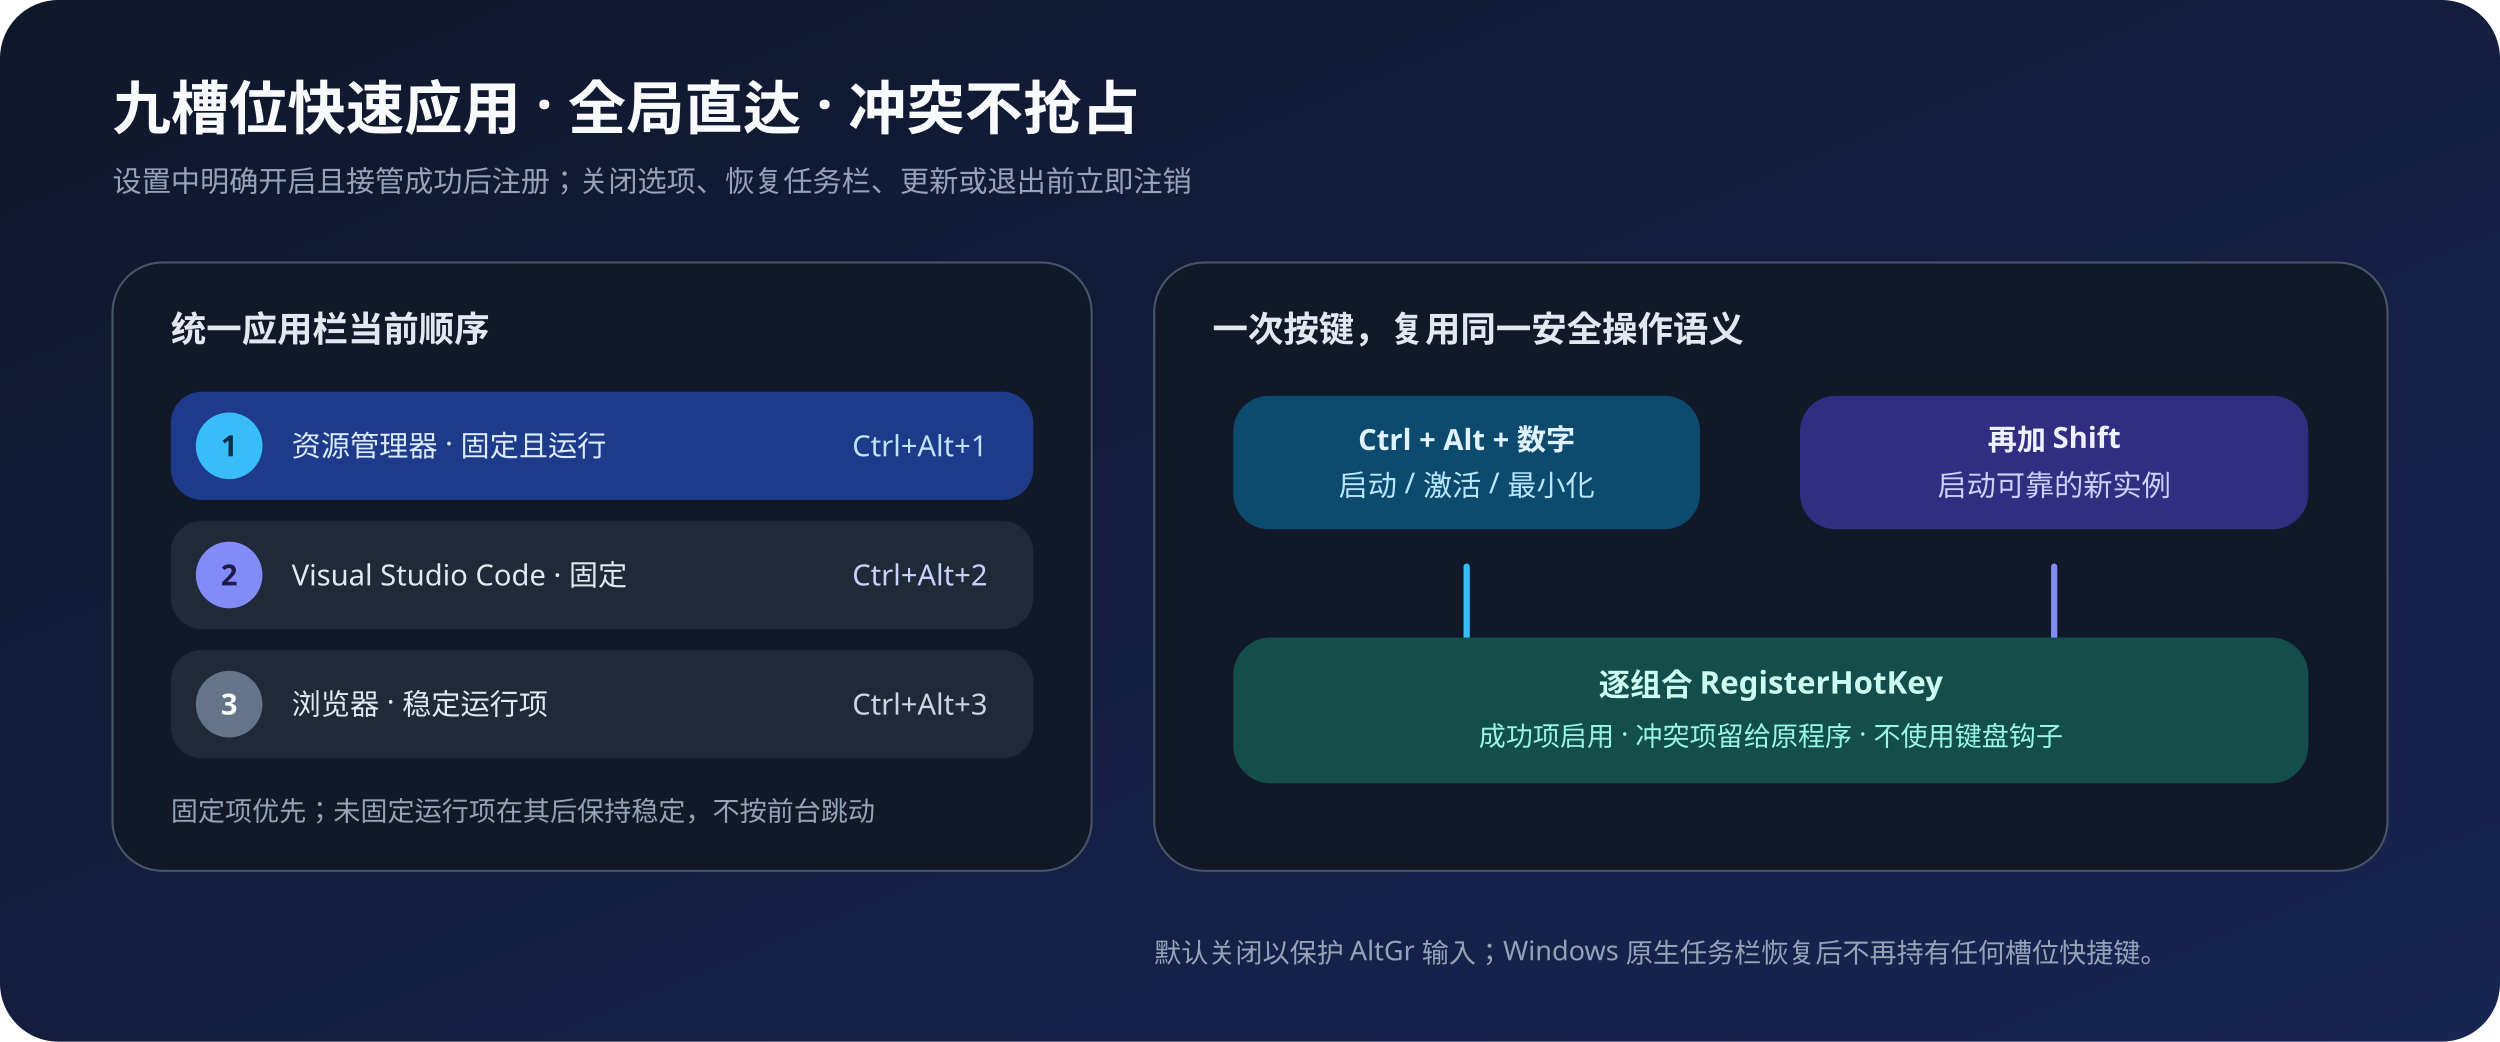
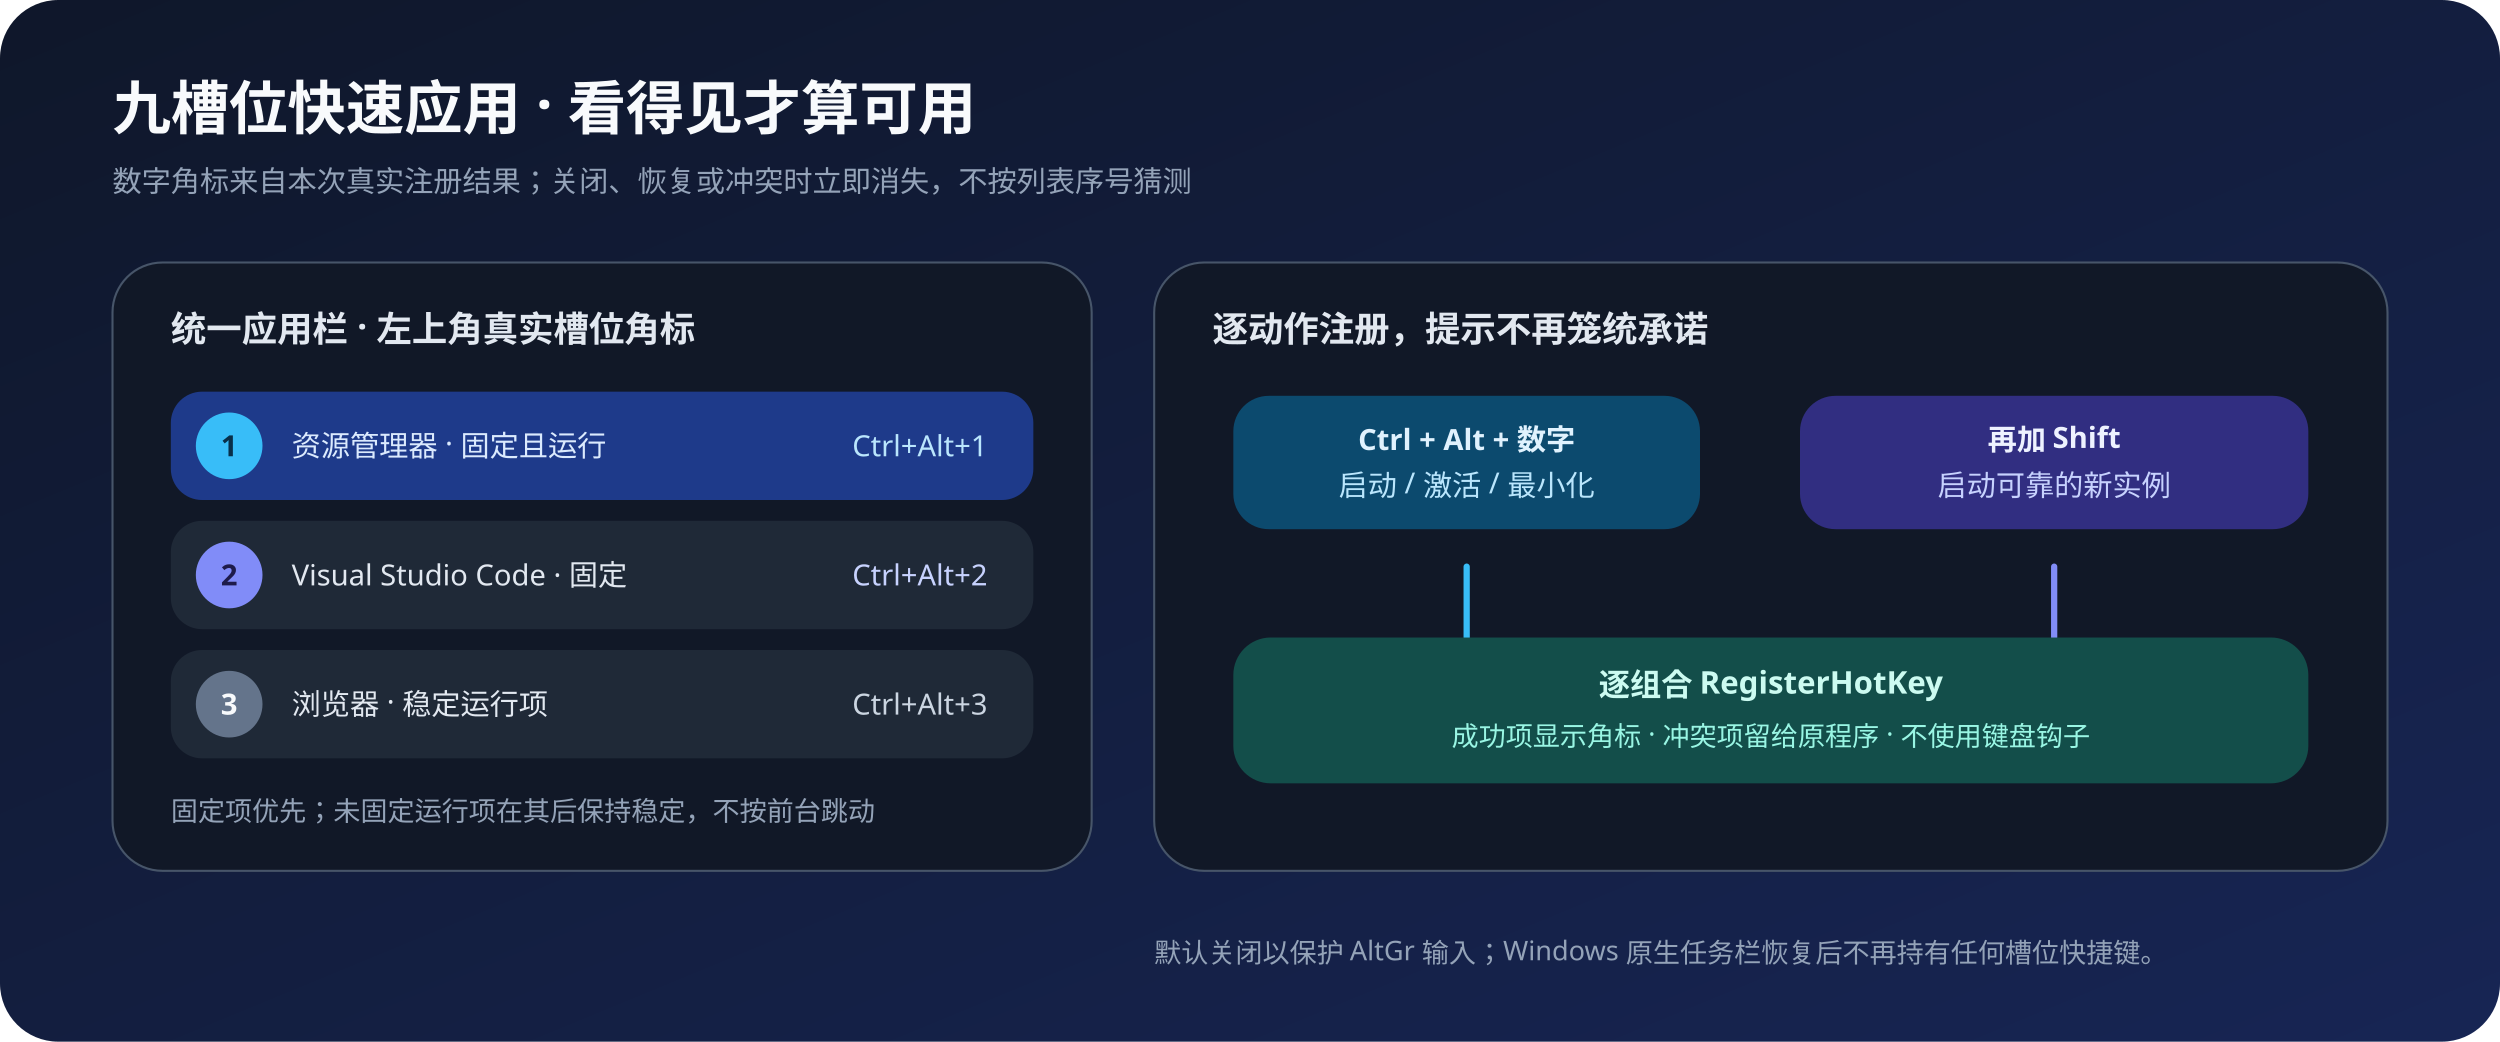
<svg xmlns="http://www.w3.org/2000/svg" width="1200" height="500" viewBox="0 0 1200 500">
  <defs>
    <linearGradient id="background" x1="0" y1="0" x2="1" y2="1">
      <stop offset="0" stop-color="#0f172a" />
      <stop offset="1" stop-color="#172554" />
    </linearGradient>
    <linearGradient id="accent" x1="0" y1="0" x2="1" y2="0">
      <stop offset="0" stop-color="#38bdf8" />
      <stop offset="1" stop-color="#818cf8" />
    </linearGradient>
  </defs>
  <rect width="1200" height="500" rx="28" fill="url(#background)" />
  <g font-family="Microsoft YaHei UI,Segoe UI,sans-serif">
-     <text x="54" y="62" fill="#f8fafc" font-size="28" font-weight="700">九槽位快速应用 · 全局直达 · 冲突不抢占</text>
-     <text x="54" y="92" fill="#94a3b8" font-size="14">设置中明确开启且接管成功后注册；关闭选项、恢复任务栏、更新或退出前立即注销</text>
+     <text x="54" y="62" fill="#f8fafc" font-size="28" font-weight="700">九槽位快速应用 · 看得见才算可用</text>
+     <text x="54" y="92" fill="#94a3b8" font-size="14">数字角标来自本次真实注册结果；关闭、恢复或冲突时立即消失，不按列表序号猜测</text>
    <rect x="54" y="126" width="470" height="292" rx="24" fill="#111827" stroke="#475569" />
-     <text x="82" y="164" fill="#e2e8f0" font-size="17" font-weight="600">统一应用栏当前顺序</text>
+     <text x="82" y="164" fill="#e2e8f0" font-size="17" font-weight="600">统一应用栏 · 左上角真实槽位角标</text>
    <g font-size="14">
      <g transform="translate(82 188)">
        <rect width="414" height="52" rx="15" fill="#1e3a8a" />
        <circle cx="28" cy="26" r="16" fill="#38bdf8" />
        <text x="28" y="31" text-anchor="middle" fill="#082f49" font-weight="700">1</text>
        <text x="58" y="31" fill="#dbeafe">资源管理器 · 固定且运行</text>
        <text x="392" y="31" text-anchor="end" fill="#bae6fd">Ctrl+Alt+1</text>
      </g>
      <g transform="translate(82 250)">
        <rect width="414" height="52" rx="15" fill="#1f2937" />
        <circle cx="28" cy="26" r="16" fill="#818cf8" />
        <text x="28" y="31" text-anchor="middle" fill="#1e1b4b" font-weight="700">2</text>
        <text x="58" y="31" fill="#e2e8f0">Visual Studio Code · 固定</text>
        <text x="392" y="31" text-anchor="end" fill="#c7d2fe">Ctrl+Alt+2</text>
      </g>
      <g transform="translate(82 312)">
        <rect width="414" height="52" rx="15" fill="#1f2937" />
        <circle cx="28" cy="26" r="16" fill="#64748b" />
        <text x="28" y="31" text-anchor="middle" fill="#f8fafc" font-weight="700">3</text>
        <text x="58" y="31" fill="#e2e8f0">浏览器 · 稳定运行项</text>
        <text x="392" y="31" text-anchor="end" fill="#cbd5e1">Ctrl+Alt+3</text>
      </g>
    </g>
    <text x="82" y="394" fill="#94a3b8" font-size="13">固定项优先；未固定运行项在其后保持稳定，不按前台跳动</text>
    <rect x="554" y="126" width="592" height="292" rx="24" fill="#111827" stroke="#475569" />
-     <text x="582" y="164" fill="#e2e8f0" font-size="17" font-weight="600">一次按键，复用同一安全操作语义</text>
+     <text x="582" y="164" fill="#e2e8f0" font-size="17" font-weight="600">逐动作注册，提示不再笼统承诺</text>
    <g font-size="14" text-anchor="middle">
      <rect x="592" y="190" width="224" height="64" rx="17" fill="#0c4a6e" />
      <text x="704" y="216" fill="#e0f2fe" font-weight="600">Ctrl + Alt + 数字</text>
      <text x="704" y="238" fill="#bae6fd">启动 / 激活 / 最小化</text>
      <rect x="864" y="190" width="244" height="64" rx="17" fill="#312e81" />
      <text x="986" y="216" fill="#eef2ff" font-weight="600">再加 Shift</text>
      <text x="986" y="238" fill="#c7d2fe">启动可靠的新实例</text>
    </g>
    <path d="M704 272v34M986 272v34" stroke="url(#accent)" stroke-width="3" stroke-linecap="round" />
    <rect x="592" y="306" width="516" height="70" rx="18" fill="#134e4a" />
    <text x="850" y="334" text-anchor="middle" fill="#ccfbf1" font-size="15" font-weight="600">逐组合 RegisterHotKey</text>
-     <text x="850" y="358" text-anchor="middle" fill="#99f6e4" font-size="13">成功项启用 · 冲突项留给原程序 · 不使用键盘钩子</text>
+     <text x="850" y="358" text-anchor="middle" fill="#99f6e4" font-size="13">成功项显示角标 · 冲突项留给原程序 · 不使用键盘钩子</text>
    <text x="554" y="462" fill="#94a3b8" font-size="13">默认关闭以保护 AltGr 输入；Windows 原生任务栏恢复后不再持有任何槽位快捷键。</text>
  </g>
</svg>
